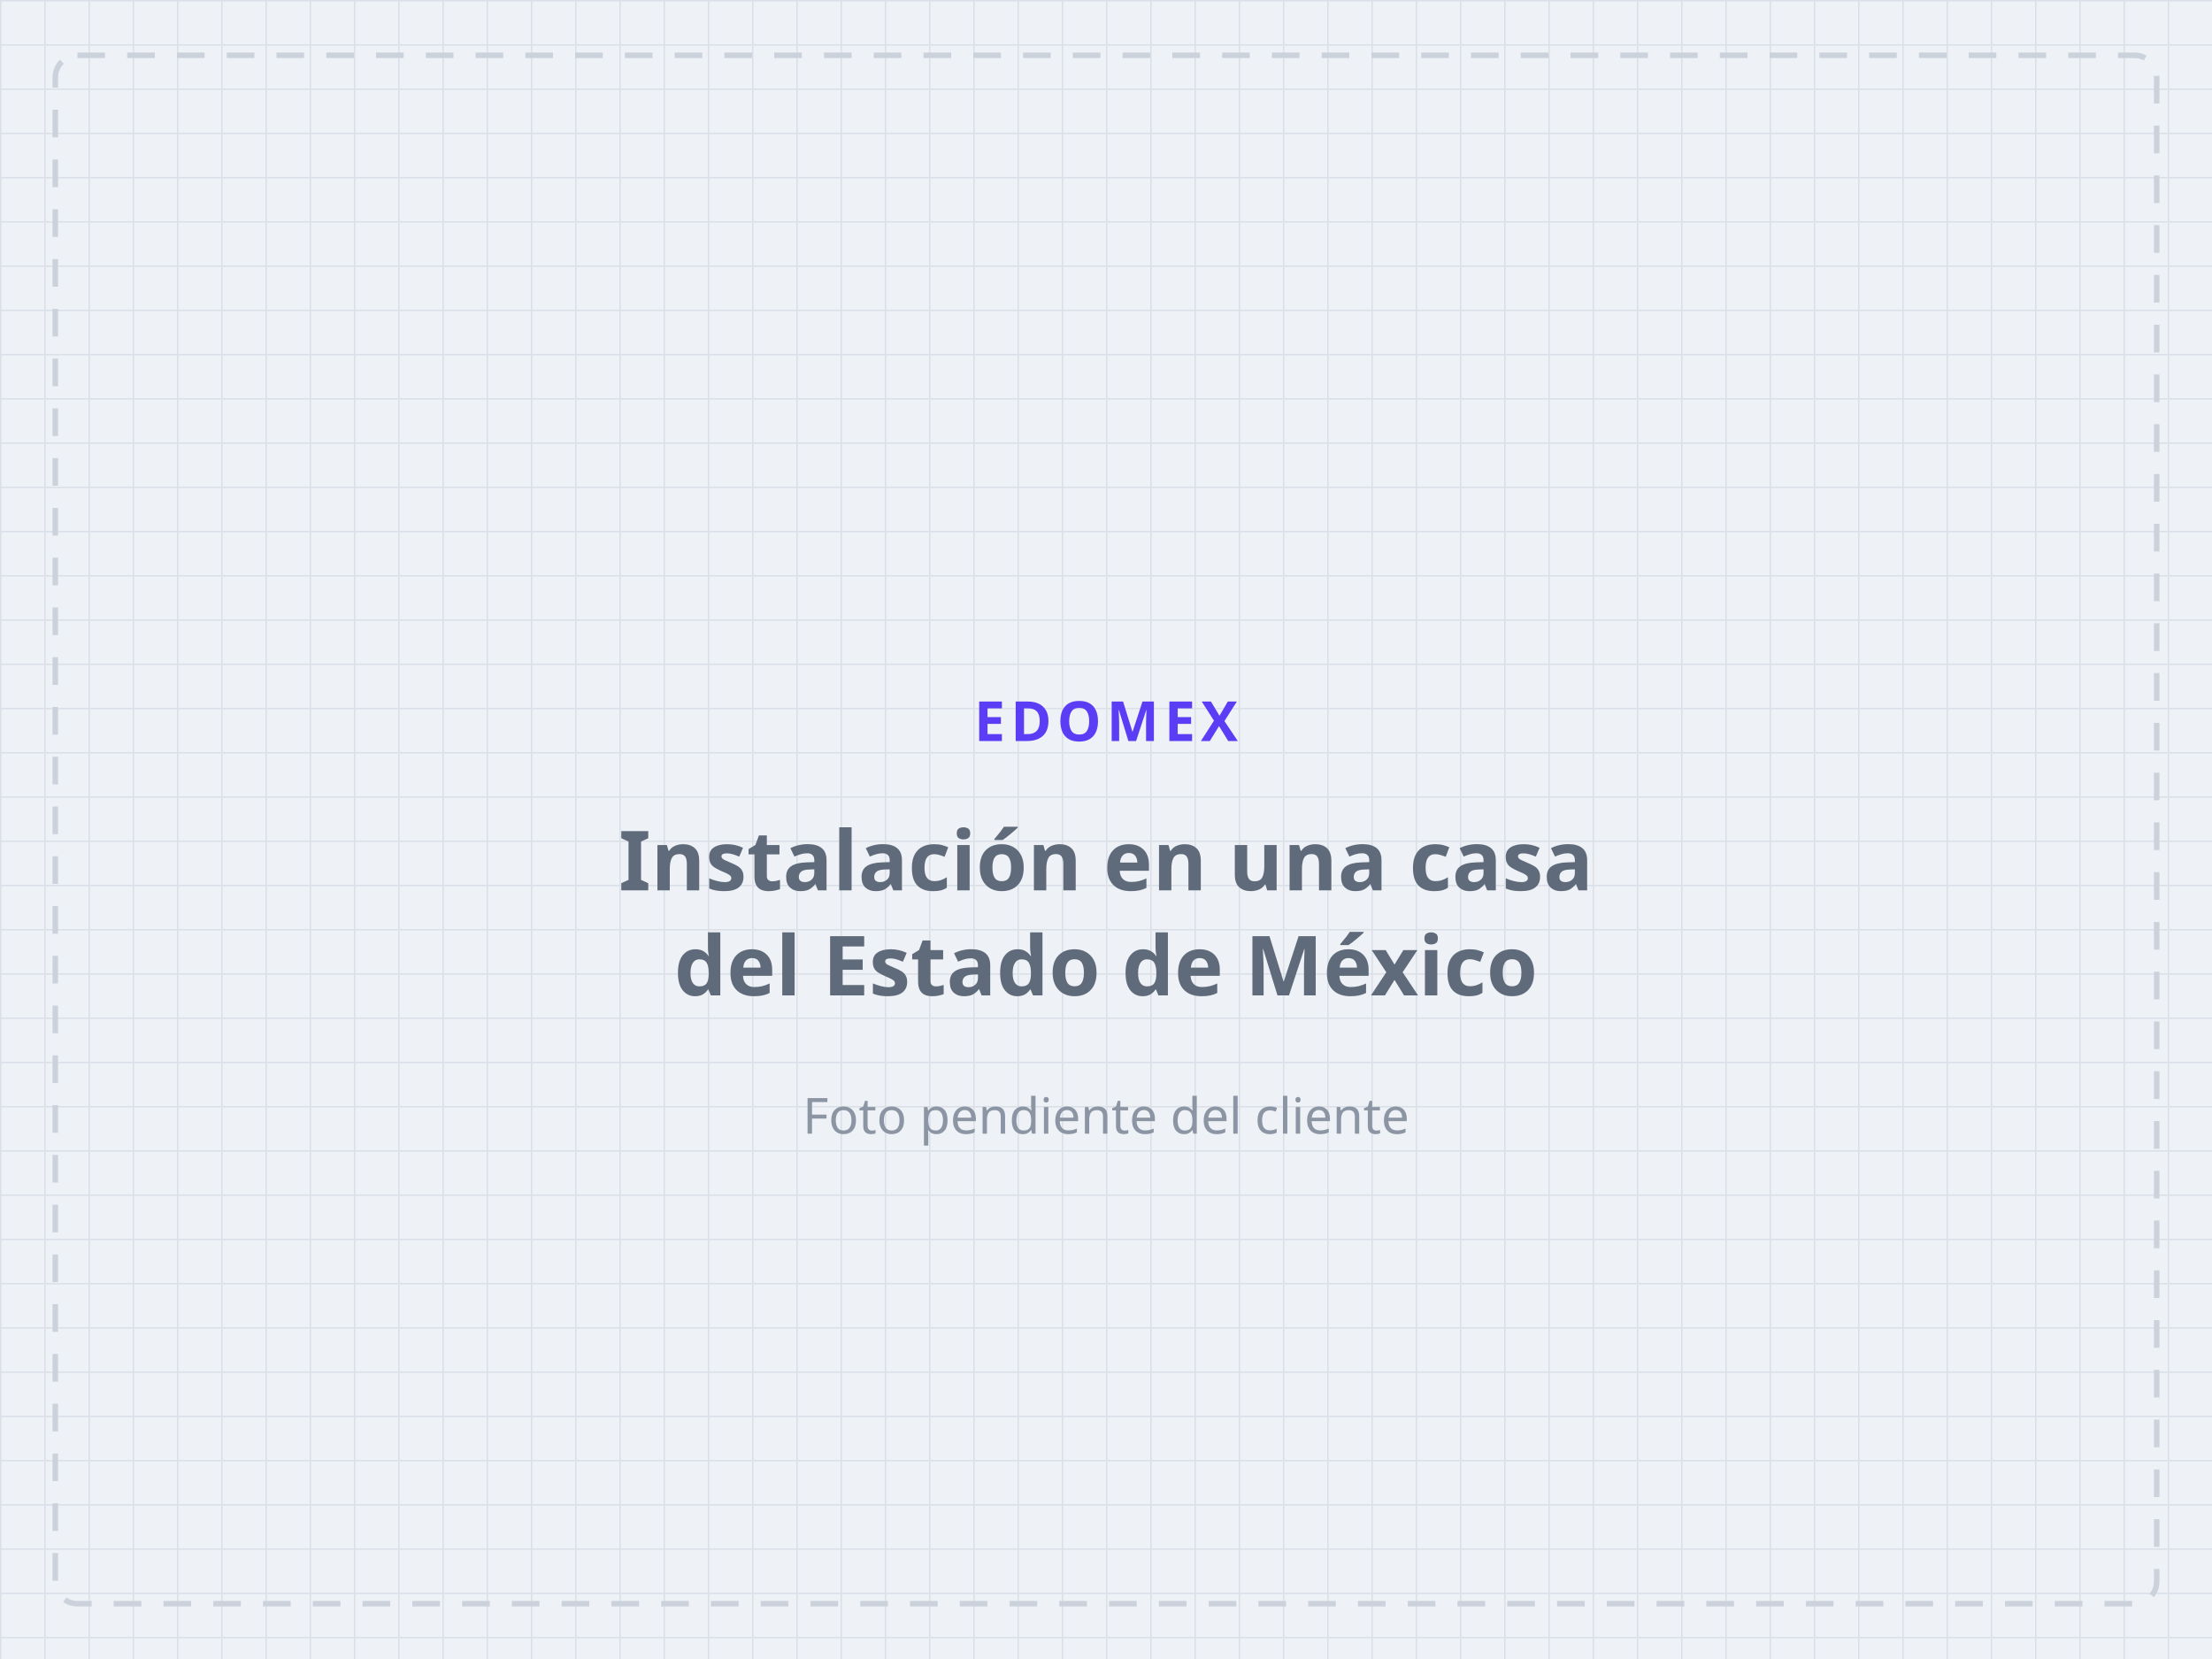
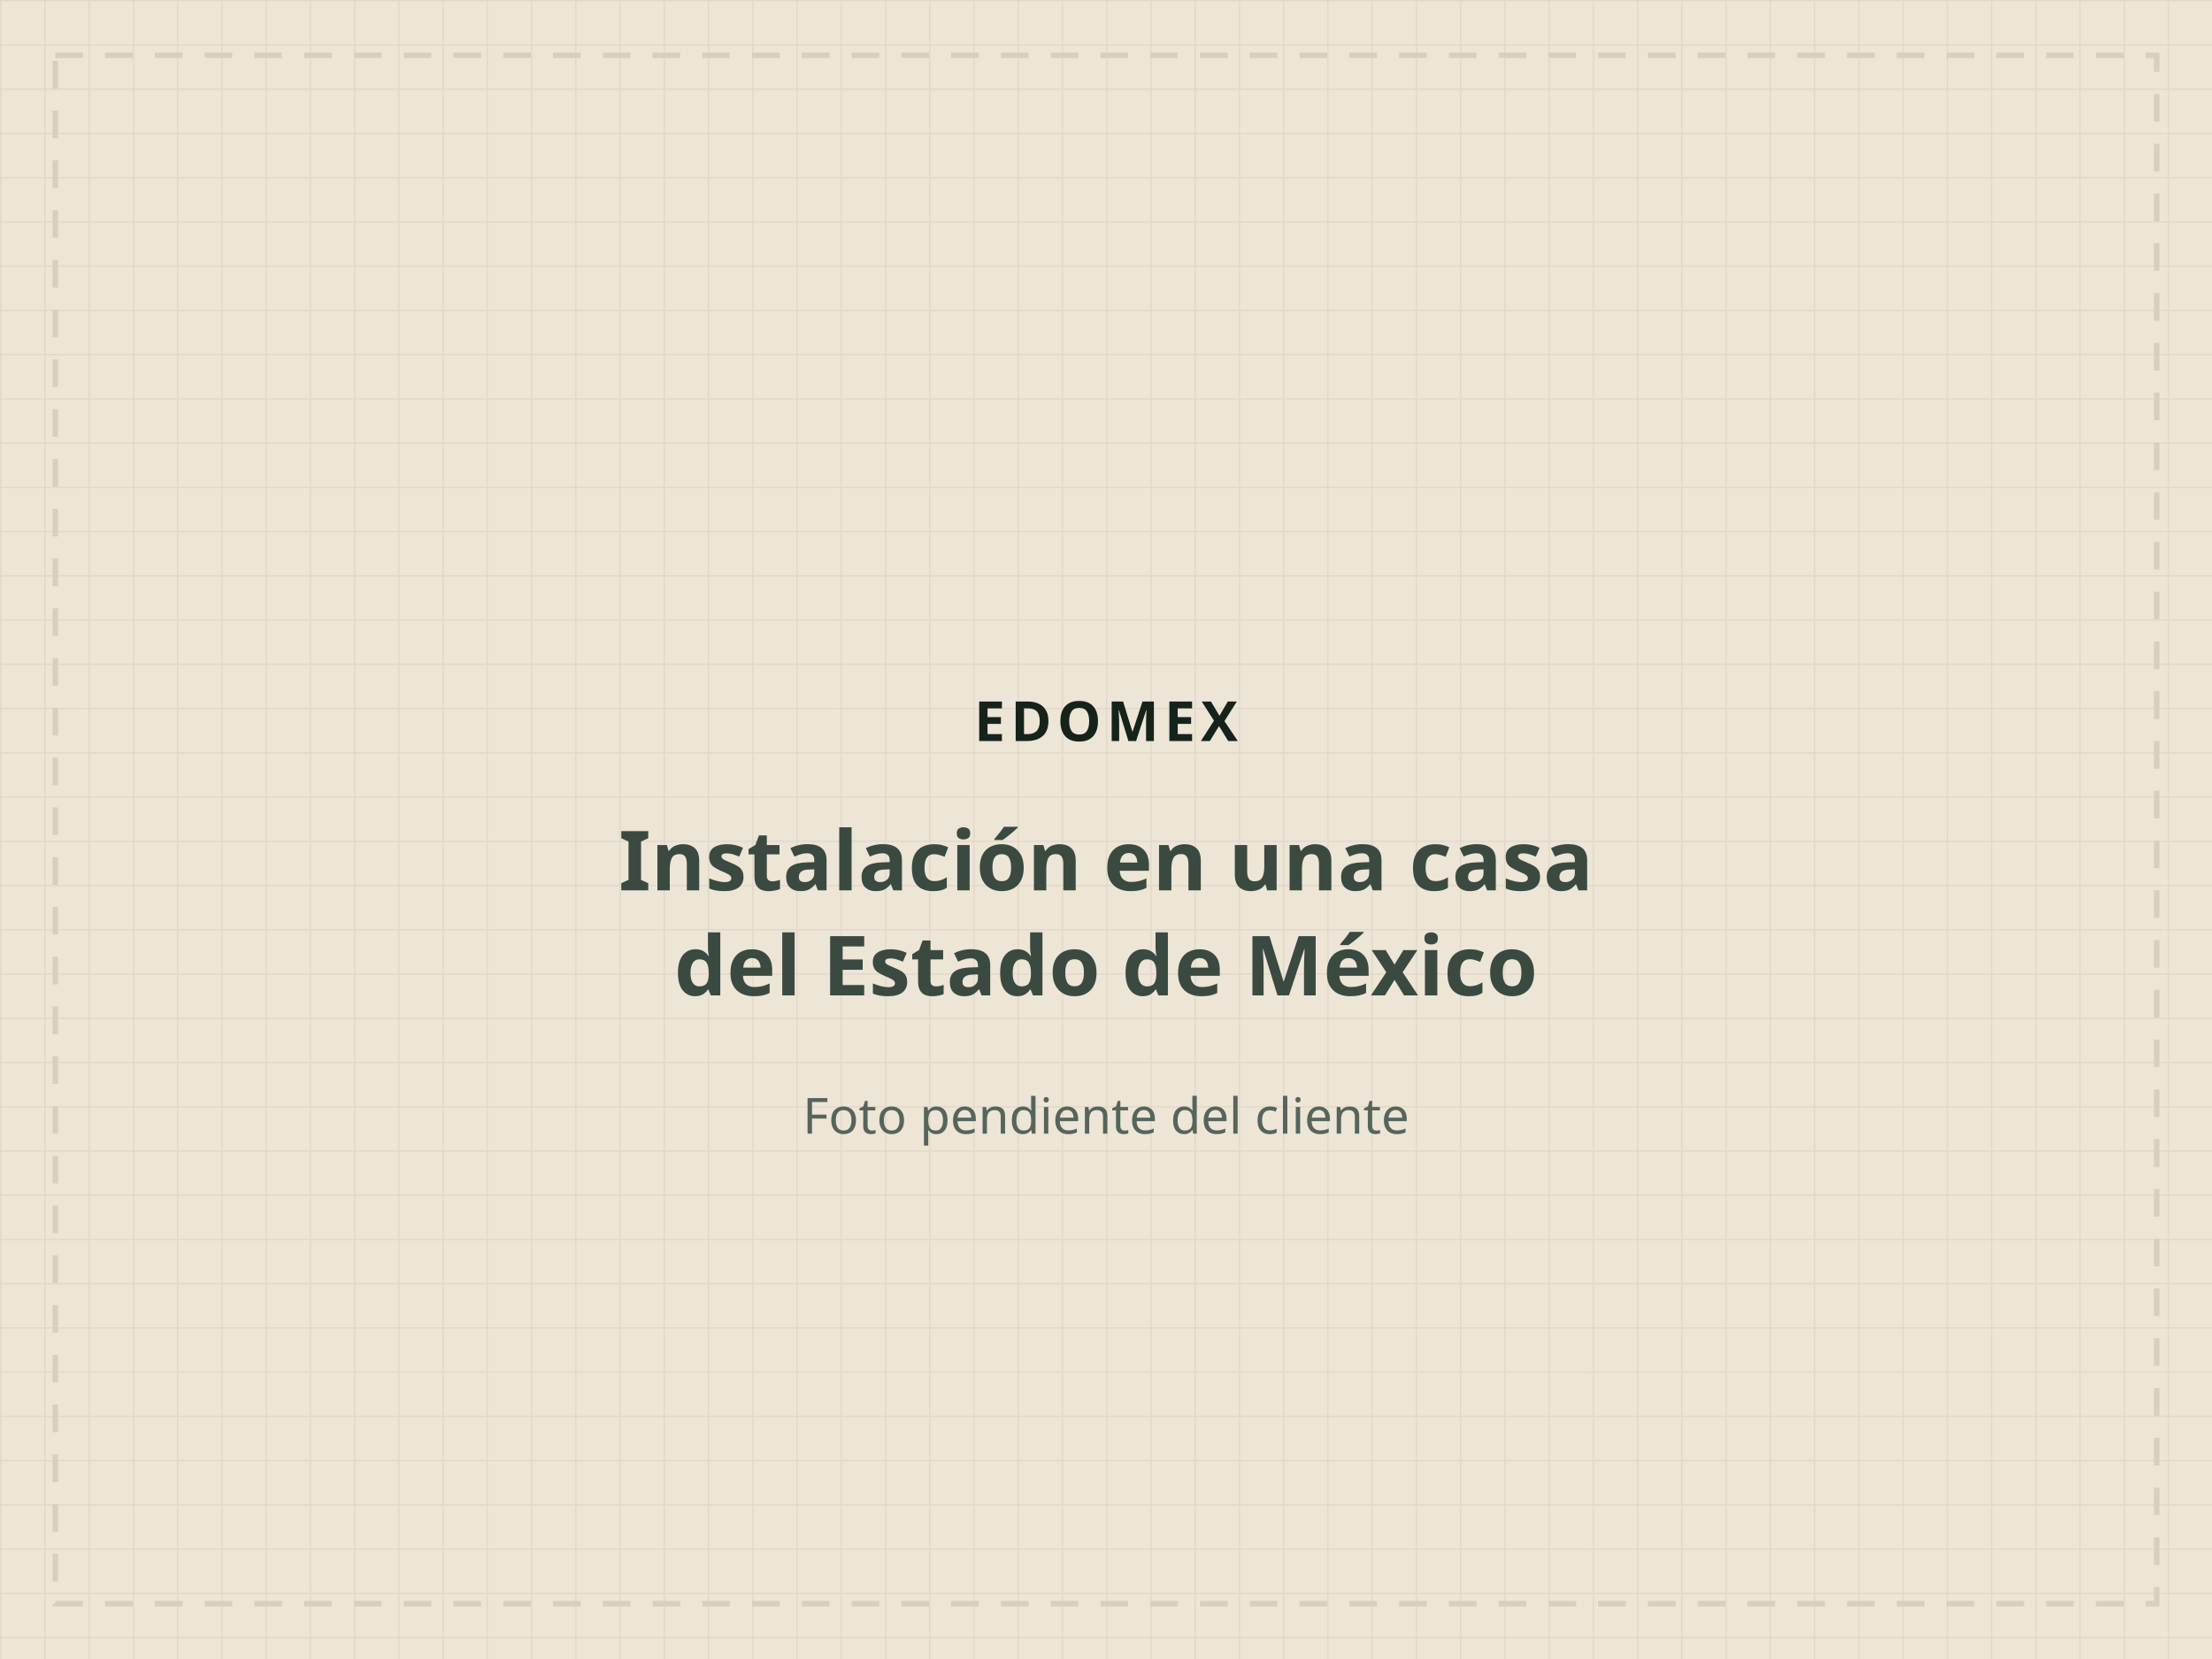
<svg xmlns="http://www.w3.org/2000/svg" viewBox="0 0 800 600" role="img" aria-label="Instalación en una casa del Estado de México">
  <defs>
    <pattern id="mzonaedomex-1" width="16" height="16" patternUnits="userSpaceOnUse">
-       <path d="M16 0H0v16" fill="none" stroke="#cbd2dc" stroke-width="1" />
+       <path d="M16 0H0v16" fill="none" stroke="#d8cfbe" stroke-width="1" />
    </pattern>
  </defs>
-   <rect width="800" height="600" fill="#eef1f5" />
+   <rect width="800" height="600" fill="#ede5d6" />
  <rect width="800" height="600" fill="url(#mzonaedomex-1)" opacity="0.55" />
-   <rect x="20" y="20" width="760" height="560" fill="none" stroke="#cbd2dc" stroke-width="2" stroke-dasharray="10 8" rx="8" />
+   <rect x="20" y="20" width="760" height="560" fill="none" stroke="#d8cfbe" stroke-width="2" stroke-dasharray="10 8" rx="0" />
  <g text-anchor="middle" font-family="system-ui, sans-serif">
-     <text x="400" y="268" fill="#5b3df5" font-size="20" font-weight="700" letter-spacing="2">EDOMEX</text>
-     <text x="400" y="322" fill="#5f6b7a" font-size="30" font-weight="600">Instalación en una casa</text>
-     <text x="400" y="360" fill="#5f6b7a" font-size="30" font-weight="600">del Estado de México</text>
-     <text x="400" y="410" fill="#8b95a3" font-size="18">Foto pendiente del cliente</text>
+     <text x="400" y="268" fill="#15231b" font-size="20" font-weight="700" letter-spacing="2">EDOMEX</text>
+     <text x="400" y="322" fill="#3b4a41" font-size="30" font-weight="600">Instalación en una casa</text>
+     <text x="400" y="360" fill="#3b4a41" font-size="30" font-weight="600">del Estado de México</text>
+     <text x="400" y="410" fill="#56655c" font-size="18">Foto pendiente del cliente</text>
  </g>
</svg>
